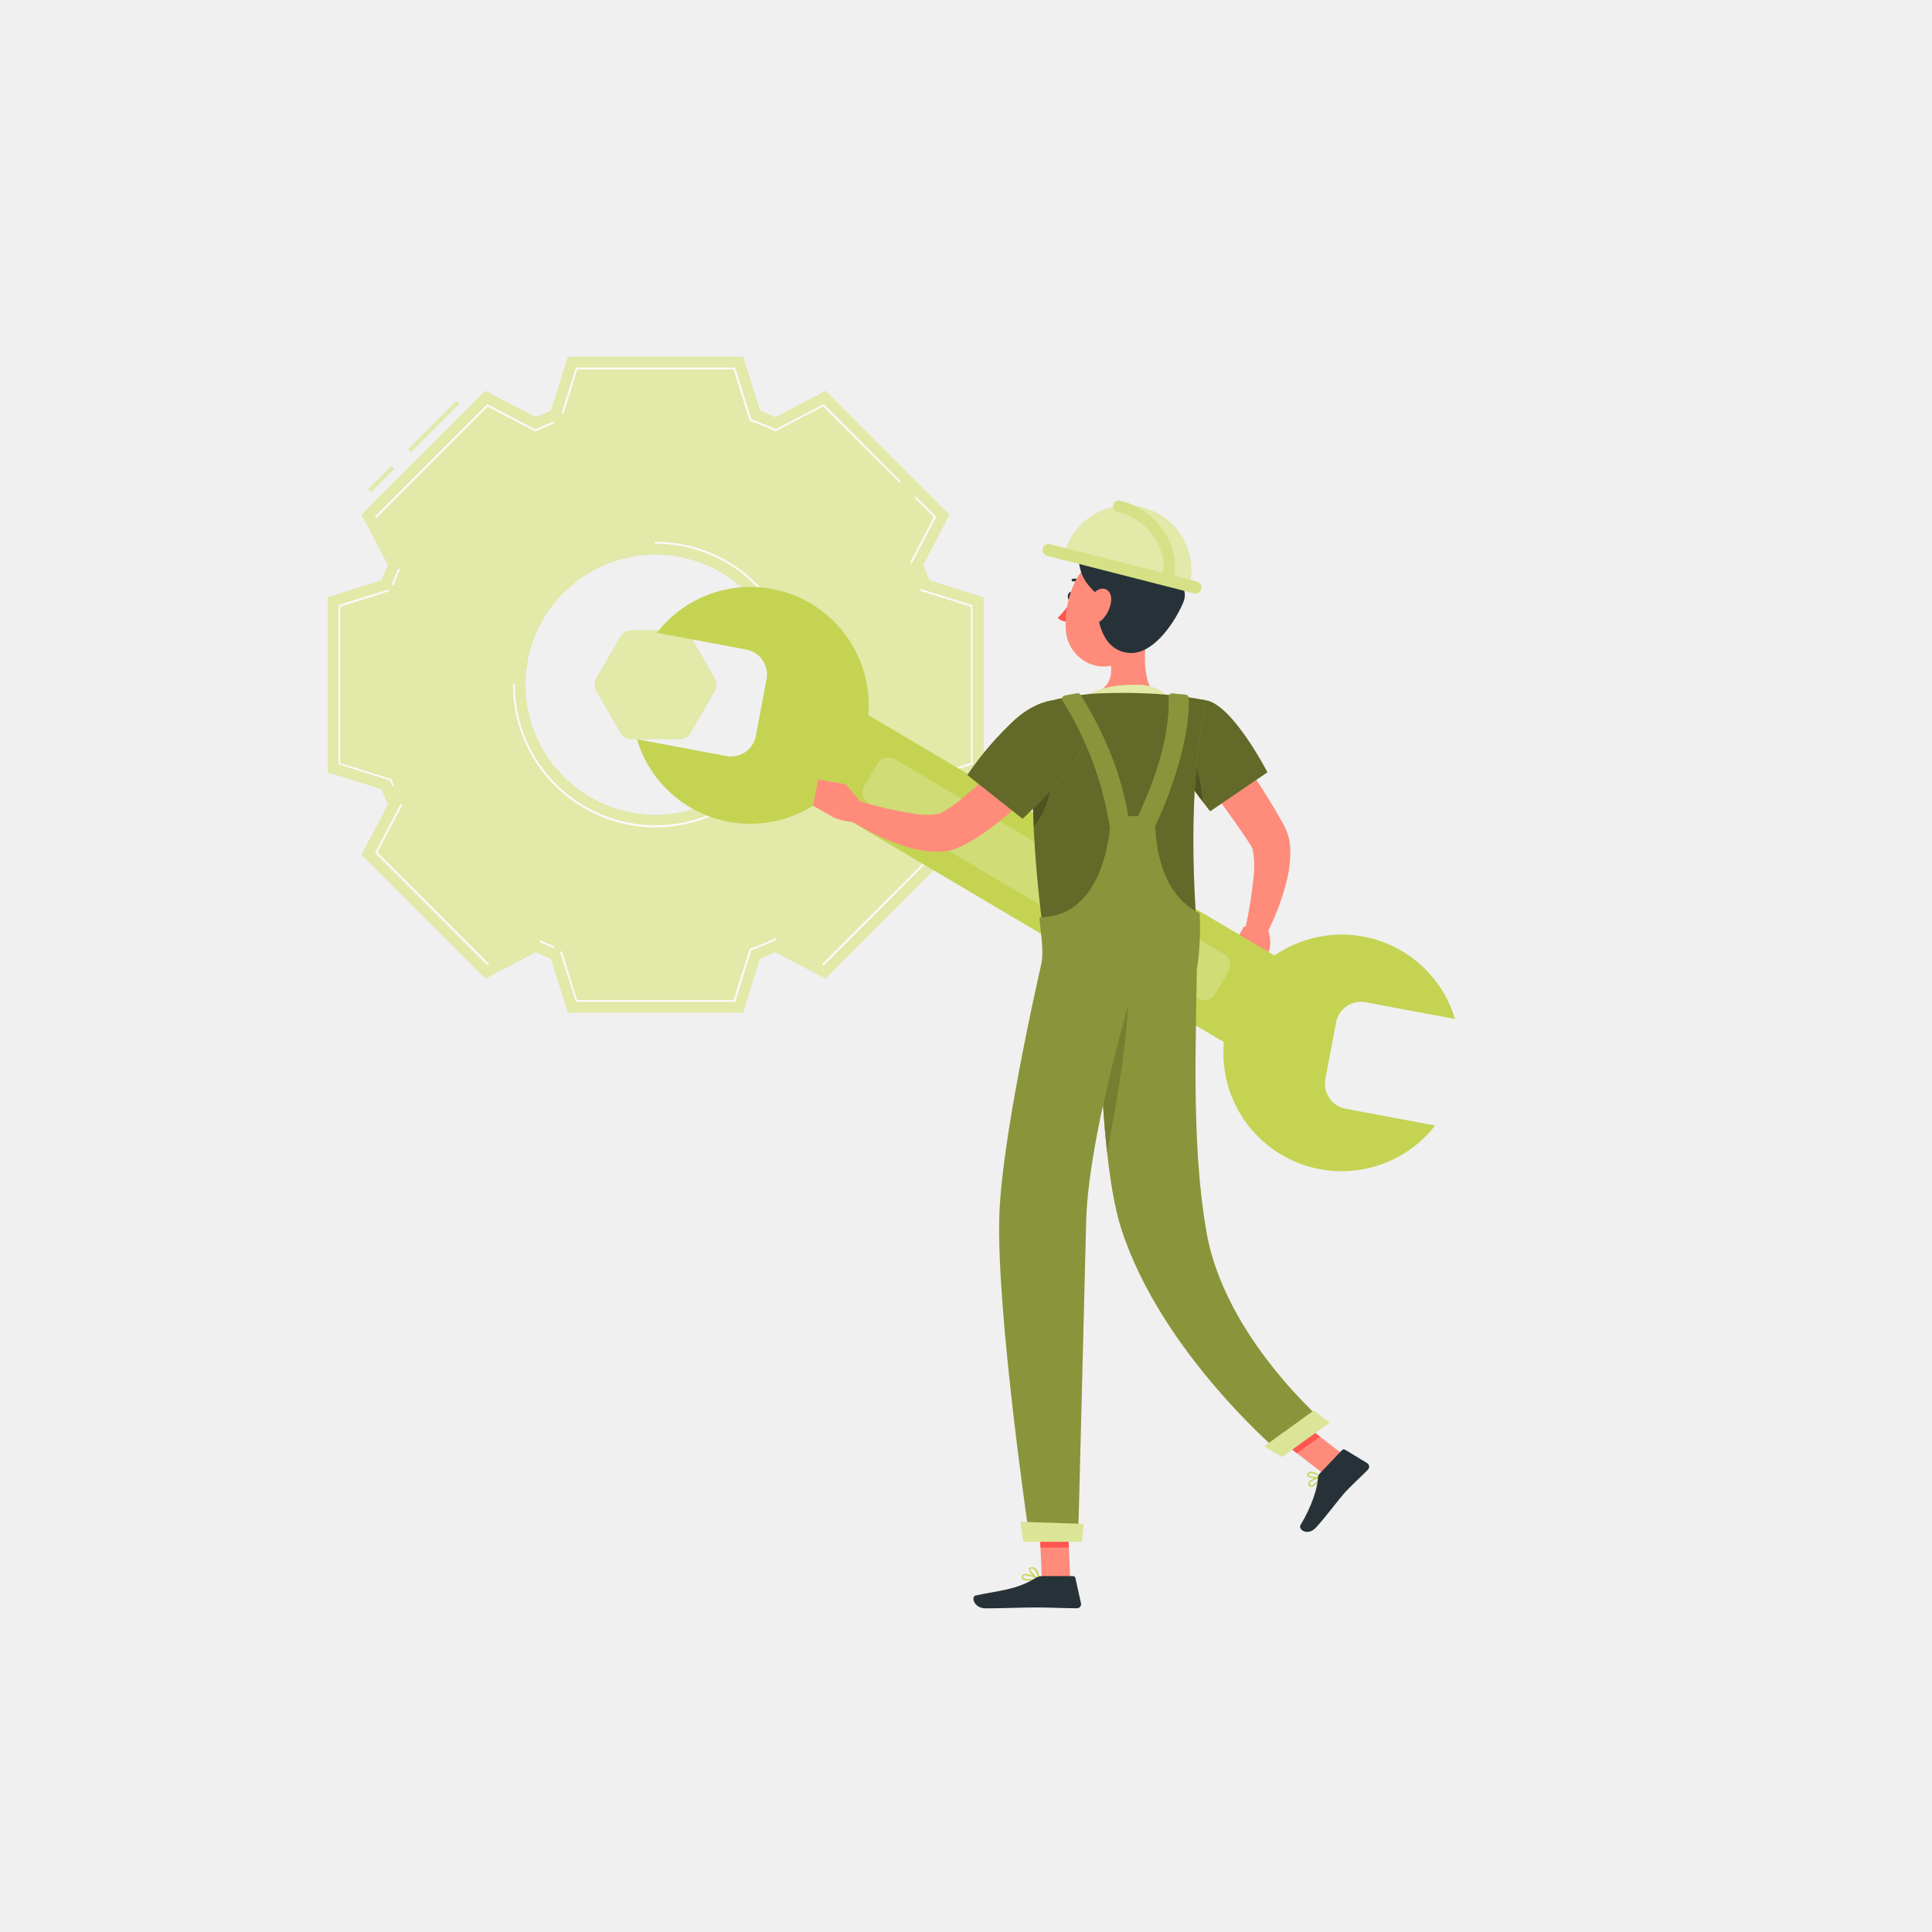
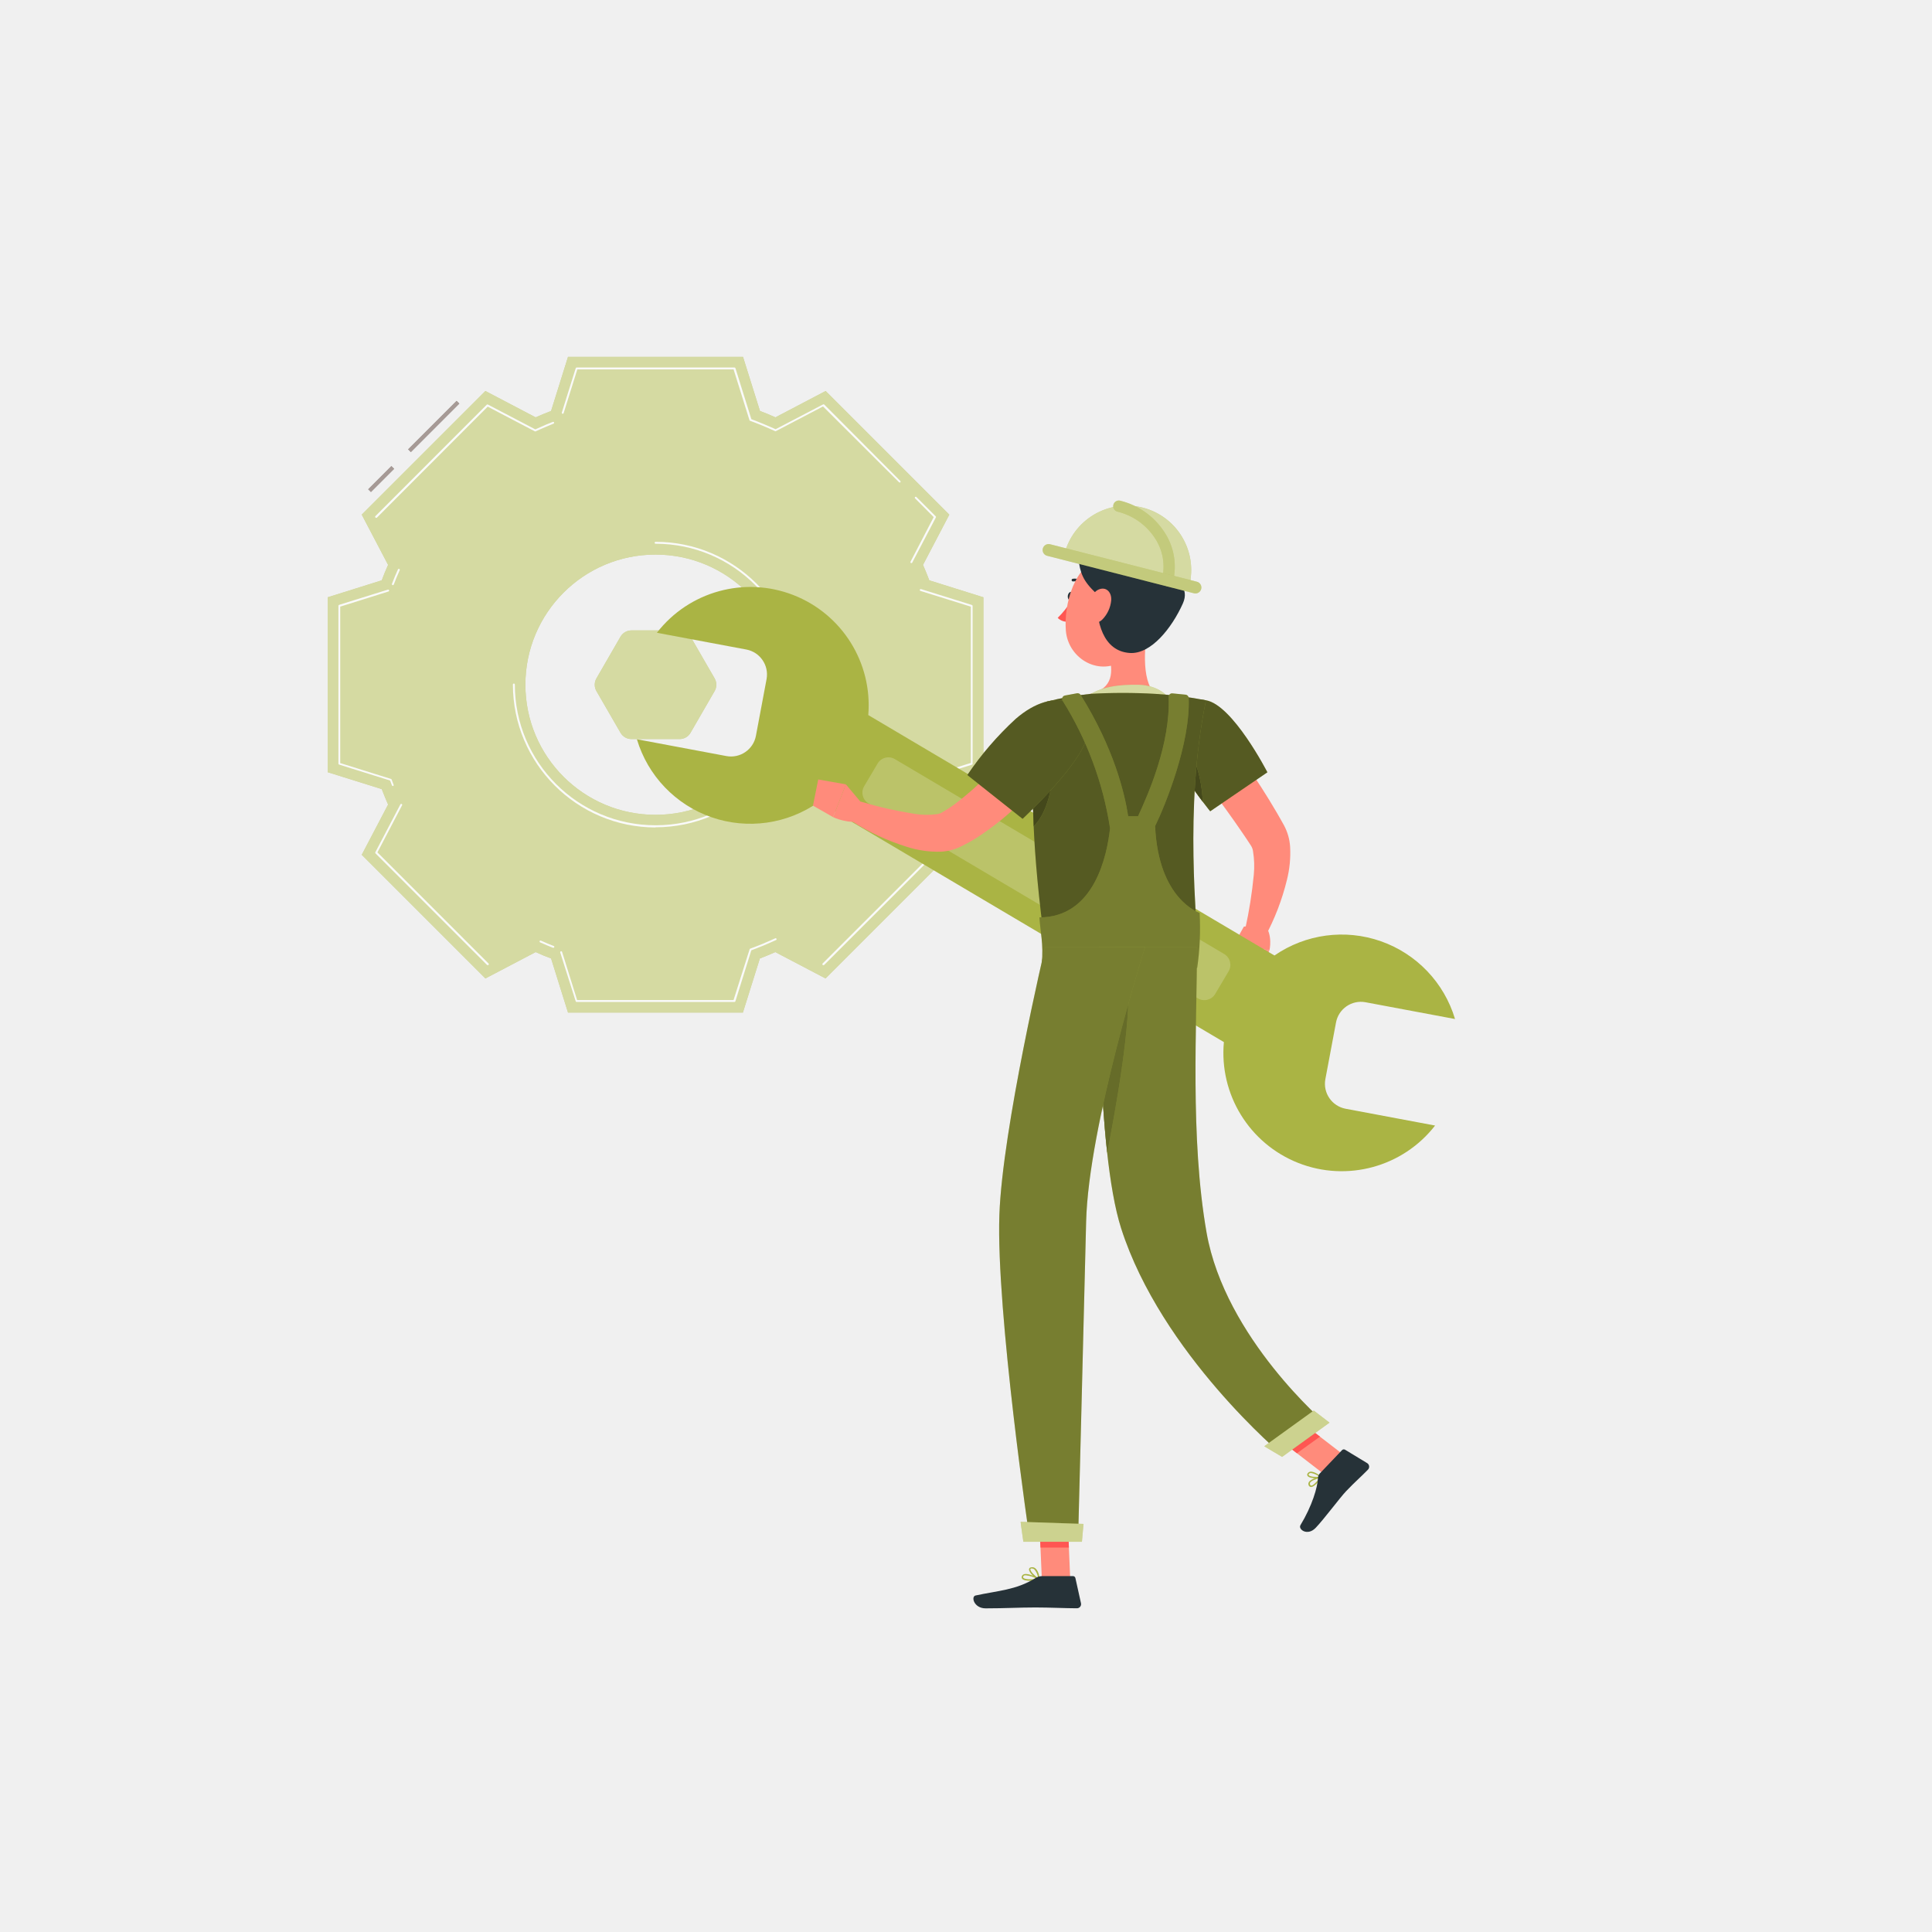
<svg xmlns="http://www.w3.org/2000/svg" viewBox="0 0 500 500">
  <g id="freepik--Gear--inject-2">
-     <path d="M175.89,163.15H163.41a3.27,3.27,0,0,0-2.82,1.62l-6.24,10.81a3.27,3.27,0,0,0,0,3.26l6.24,10.8a3.25,3.25,0,0,0,2.82,1.63h12.48a3.25,3.25,0,0,0,2.82-1.63l6.24-10.8a3.27,3.27,0,0,0,0-3.26l-6.24-10.81A3.27,3.27,0,0,0,175.89,163.15Z" style="fill:#C4D352" />
+     <path d="M175.89,163.15H163.41a3.27,3.27,0,0,0-2.82,1.62l-6.24,10.81a3.27,3.27,0,0,0,0,3.26l6.24,10.8a3.25,3.25,0,0,0,2.82,1.63h12.48a3.25,3.25,0,0,0,2.82-1.63l6.24-10.8a3.27,3.27,0,0,0,0-3.26l-6.24-10.81A3.27,3.27,0,0,0,175.89,163.15Z" style="fill:#AAB444" />
    <path d="M175.89,163.15H163.41a3.27,3.27,0,0,0-2.82,1.62l-6.24,10.81a3.27,3.27,0,0,0,0,3.26l6.24,10.8a3.25,3.25,0,0,0,2.82,1.63h12.48a3.25,3.25,0,0,0,2.82-1.63l6.24-10.8a3.27,3.27,0,0,0,0-3.26l-6.24-10.81A3.27,3.27,0,0,0,175.89,163.15Z" style="fill:#fff;opacity:0.5" />
-     <path d="M96,127.33l-.71-.71,6-6,.71.71ZM106.33,117l-.71-.71,12.54-12.54.71.7Z" style="fill:#C4D352" />
+     <path d="M96,127.33l-.71-.71,6-6,.71.71ZM106.33,117l-.71-.71,12.54-12.54.71.7Z" style="fill:#4D352C" />
    <path d="M96,127.33l-.71-.71,6-6,.71.71ZM106.33,117l-.71-.71,12.54-12.54.71.7Z" style="fill:#fff;opacity:0.5" />
-     <path d="M254.5,199.84V154.58l-14-4.39h0c-.5-1.34-1.05-2.66-1.63-4h0l6.81-13-32-32-13,6.82h0c-1.31-.59-2.62-1.14-4-1.65l-4.39-14H147l-4.38,14h0c-1.35.51-2.66,1.06-4,1.65l-13-6.82-32,32,6.82,13c-.59,1.31-1.14,2.62-1.64,4h0l-14,4.39v45.26l14,4.38c.51,1.34,1.06,2.66,1.64,4l-6.82,13,32,32,13-6.82h0c1.3.59,2.61,1.14,4,1.65h0l4.38,14h45.26l4.39-14c1.34-.51,2.65-1.06,4-1.65h0l13,6.82,32-32-6.82-13c.58-1.3,1.14-2.62,1.64-4ZM203.33,177.2a33.68,33.68,0,1,1-33.68-33.68A33.69,33.69,0,0,1,203.33,177.2Z" style="fill:#C4D352" />
+     <path d="M254.5,199.84V154.58l-14-4.39h0c-.5-1.34-1.05-2.66-1.63-4h0l6.81-13-32-32-13,6.82h0c-1.31-.59-2.62-1.14-4-1.65l-4.39-14H147l-4.38,14h0c-1.35.51-2.66,1.06-4,1.65l-13-6.82-32,32,6.82,13c-.59,1.31-1.14,2.62-1.64,4h0l-14,4.39v45.26l14,4.38c.51,1.34,1.06,2.66,1.64,4l-6.82,13,32,32,13-6.82h0c1.3.59,2.61,1.14,4,1.65h0l4.38,14h45.26l4.39-14c1.34-.51,2.65-1.06,4-1.65h0l13,6.82,32-32-6.82-13c.58-1.3,1.14-2.62,1.64-4ZM203.33,177.2a33.68,33.68,0,1,1-33.68-33.68A33.69,33.69,0,0,1,203.33,177.2Z" style="fill:#AAB444" />
    <path d="M254.5,199.84V154.58l-14-4.39h0c-.5-1.34-1.05-2.66-1.63-4h0l6.81-13-32-32-13,6.82h0c-1.31-.59-2.62-1.14-4-1.65l-4.39-14H147l-4.38,14h0c-1.35.51-2.66,1.06-4,1.65l-13-6.82-32,32,6.82,13c-.59,1.31-1.14,2.62-1.64,4h0l-14,4.39v45.26l14,4.38c.51,1.34,1.06,2.66,1.64,4l-6.82,13,32,32,13-6.82h0c1.3.59,2.61,1.14,4,1.65h0l4.38,14h45.26l4.39-14c1.34-.51,2.65-1.06,4-1.65h0l13,6.82,32-32-6.82-13c.58-1.3,1.14-2.62,1.64-4ZM203.33,177.2a33.68,33.68,0,1,1-33.68-33.68A33.69,33.69,0,0,1,203.33,177.2Z" style="fill:#fff;opacity:0.5" />
    <path d="M190.08,259.31H149.23a.25.25,0,0,1-.24-.18l-4-12.62a.25.25,0,0,1,.48-.15l3.89,12.45h40.48L194,245.67a.26.26,0,0,1,.15-.16l1.37-.51c1.16-.44,2.39-.95,3.78-1.57l1.33-.6a.25.25,0,0,1,.2.46l-1.33.59c-1.39.63-2.64,1.14-3.8,1.58l-1.26.48-4.12,13.19A.26.26,0,0,1,190.08,259.31Zm23-9.53a.29.29,0,0,1-.18-.07.25.25,0,0,1,0-.36l28.76-28.75-6.39-12.2a.24.24,0,0,1,0-.22l.6-1.33c.6-1.35,1.11-2.59,1.56-3.77l.51-1.37a.26.26,0,0,1,.16-.15l13.15-4.11V157l-13-4.06a.25.25,0,1,1,.15-.47l13.14,4.1a.26.26,0,0,1,.17.24v40.85a.25.25,0,0,1-.17.24L238.37,202l-.47,1.26c-.45,1.19-1,2.43-1.58,3.8l-.54,1.22,6.41,12.25a.24.24,0,0,1,0,.29l-28.88,28.89A.31.31,0,0,1,213.09,249.78Zm-86.87,0a.29.29,0,0,1-.18-.07L97.15,220.82a.26.26,0,0,1,0-.29l6.47-12.36a.26.26,0,0,1,.34-.11.25.25,0,0,1,.1.34l-6.38,12.2,28.75,28.75a.25.25,0,0,1,0,.36A.28.28,0,0,1,126.22,249.78Zm17-4.49-.09,0c-1-.39-2.09-.85-3.3-1.39a.25.25,0,1,1,.2-.45c1.2.53,2.27,1,3.28,1.37a.25.25,0,0,1,.14.33A.24.24,0,0,1,143.19,245.29Zm26.46-31.14a37,37,0,0,1-36.93-37,.25.25,0,0,1,.5,0,36.43,36.43,0,1,0,36.43-36.43.25.25,0,0,1,0-.5,36.94,36.94,0,0,1,0,73.88Zm-68-10.73a.27.27,0,0,1-.24-.17l-.47-1.25-13.21-4.13a.25.25,0,0,1-.17-.24V156.78a.26.26,0,0,1,.17-.24l12.63-3.94a.26.26,0,0,1,.32.16.27.27,0,0,1-.17.32L88.05,157v40.48l13.15,4.11a.23.23,0,0,1,.15.15l.52,1.37a.25.25,0,0,1-.14.32Zm0-52h-.09a.26.26,0,0,1-.14-.33c.48-1.28,1-2.5,1.55-3.74a.25.25,0,0,1,.33-.12.25.25,0,0,1,.13.33c-.56,1.22-1.06,2.44-1.54,3.71A.26.26,0,0,1,101.65,151.45Zm134.19-5.71-.12,0a.25.25,0,0,1-.1-.34l6-11.55L236.84,129a.25.25,0,1,1,.35-.35l5,5a.24.24,0,0,1,0,.29l-6.13,11.71A.25.25,0,0,1,235.84,145.74ZM97.33,134a.26.26,0,0,1-.18-.07.26.26,0,0,1,0-.35L126,104.71a.23.23,0,0,1,.29,0l12.25,6.41,1.22-.54c1.18-.53,2.26-1,3.3-1.39a.25.25,0,0,1,.33.14.25.25,0,0,1-.15.32c-1,.41-2.1.86-3.27,1.38l-1.33.6a.28.28,0,0,1-.22,0l-12.2-6.39L97.51,134A.24.24,0,0,1,97.33,134Zm135.52-9.12a.26.26,0,0,1-.18-.07L213,105.19l-12.2,6.39a.22.22,0,0,1-.21,0l-1.33-.6c-1.37-.61-2.61-1.12-3.78-1.57l-1.37-.51a.26.26,0,0,1-.15-.16l-4.11-13.14H149.41l-3.54,11.31a.24.24,0,0,1-.31.16.25.25,0,0,1-.16-.31L149,95.28a.25.25,0,0,1,.24-.17h40.85a.26.26,0,0,1,.24.17l4.12,13.2,1.26.48c1.18.44,2.42,1,3.8,1.58l1.22.54L213,104.67a.24.24,0,0,1,.29,0L233,124.47a.25.25,0,0,1,0,.36A.26.26,0,0,1,232.85,124.9Z" style="fill:#fafafa" />
  </g>
  <g id="freepik--Character--inject-2">
    <path d="M313.34,185.39c3.13,4,6.06,8,8.92,12.13s5.58,8.35,8.15,12.75c.65,1.09,1.27,2.23,1.9,3.35a13.49,13.49,0,0,1,1.57,5.49,28.65,28.65,0,0,1-.84,8.67,61.61,61.61,0,0,1-5.62,14.61l-5.15-2a115.55,115.55,0,0,0,2.21-14,23.47,23.47,0,0,0-.2-6.1,3.71,3.71,0,0,0-.61-1.56c-.66-1-1.3-2-2-3-2.71-4-5.58-7.91-8.47-11.84l-8.69-11.78Z" style="fill:#ff8b7b" />
    <path d="M321.91,239.81l-2.66,4.76,9.28,1.37s1-4-1.33-6.76Z" style="fill:#ff8b7b" />
    <polygon points="317.85 250.9 325.58 251.68 328.53 245.94 319.25 244.57 317.85 250.9" style="fill:#ff8b7b" />
-     <path d="M343,279.3l2.76-14.69a6.55,6.55,0,0,1,7.63-5.23l23.17,4.34a30.62,30.62,0,0,0-46.73-16.44L224.71,185.06A30.62,30.62,0,0,0,170,163.76l23.17,4.34a6.57,6.57,0,0,1,5.22,7.64l-2.76,14.7a6.56,6.56,0,0,1-7.63,5.23l-23.17-4.35a30.62,30.62,0,0,0,47,16.27l104.91,62.1a30.62,30.62,0,0,0,54.66,21.6l-23.17-4.35A6.57,6.57,0,0,1,343,279.3Z" style="fill:#C4D352" />
-     <rect x="218.02" y="220.75" width="105.56" height="13.34" rx="3.26" transform="translate(153.6 -106.22) rotate(30.62)" style="fill:#C4D352" />
+     <path d="M343,279.3l2.76-14.69a6.55,6.55,0,0,1,7.63-5.23l23.17,4.34a30.62,30.62,0,0,0-46.73-16.44L224.71,185.06A30.62,30.62,0,0,0,170,163.76l23.17,4.34a6.57,6.57,0,0,1,5.22,7.64l-2.76,14.7a6.56,6.56,0,0,1-7.63,5.23l-23.17-4.35a30.62,30.62,0,0,0,47,16.27l104.91,62.1a30.62,30.62,0,0,0,54.66,21.6l-23.17-4.35A6.57,6.57,0,0,1,343,279.3Z" style="fill:#AAB444" />
+     <rect x="218.02" y="220.75" width="105.56" height="13.34" rx="3.26" transform="translate(153.6 -106.22) rotate(30.62)" style="fill:#AAB444" />
    <rect x="218.02" y="220.75" width="105.56" height="13.34" rx="3.26" transform="translate(153.6 -106.22) rotate(30.62)" style="fill:#fff;opacity:0.2" />
    <path d="M277.74,154.31c-.1.59-.48,1-.86,1s-.62-.59-.53-1.17.48-1,.86-.95S277.83,153.73,277.74,154.31Z" style="fill:#263238" />
    <path d="M277.31,155.33a21.22,21.22,0,0,1-3.58,4.57,3.44,3.44,0,0,0,2.72,1Z" style="fill:#ff5652" />
    <path d="M280.37,151.4a.33.33,0,0,1-.24-.1,2.75,2.75,0,0,0-2.37-.83.35.35,0,0,1-.42-.27.34.34,0,0,1,.27-.41,3.43,3.43,0,0,1,3,1,.37.37,0,0,1,0,.5A.39.39,0,0,1,280.37,151.4Z" style="fill:#263238" />
    <path d="M297.27,160.76c-1,5.38-2.1,15.23,1.66,18.81,0,0-1.47,5.45-11.46,5.45-11,0-5.25-5.45-5.25-5.45,6-1.43,5.84-5.88,4.8-10Z" style="fill:#ff8b7b" />
-     <path d="M304,183.61a1.93,1.93,0,0,1-.27-.58c-.84-3.19-4.37-5.68-8.95-5.81-4.83-.12-10.28.46-13.5,3.12-1.42,1.17.15,2.88.15,2.88Z" style="fill:#C4D352" />
+     <path d="M304,183.61a1.93,1.93,0,0,1-.27-.58c-.84-3.19-4.37-5.68-8.95-5.81-4.83-.12-10.28.46-13.5,3.12-1.42,1.17.15,2.88.15,2.88Z" style="fill:#AAB444" />
    <path d="M304,183.61a1.93,1.93,0,0,1-.27-.58c-.84-3.19-4.37-5.68-8.95-5.81-4.83-.12-10.28.46-13.5,3.12-1.42,1.17.15,2.88.15,2.88Z" style="fill:#fff;opacity:0.5" />
-     <path d="M339.31,384.83h-.07a.71.71,0,0,1-.6-.57.82.82,0,0,1,.09-.68c.56-.95,3-1.45,3.07-1.47a.18.18,0,0,1,.18.07.19.19,0,0,1,0,.19C341.61,383,340.24,384.83,339.31,384.83Zm2.15-2.29c-.8.21-2.1.64-2.43,1.21a.42.42,0,0,0,0,.39c.09.31.25.33.29.34C339.77,384.54,340.83,383.46,341.46,382.54Z" style="fill:#C4D352" />
-     <path d="M340.64,382.58c-.91,0-1.93-.17-2.24-.61a.58.58,0,0,1,.06-.72,1,1,0,0,1,.67-.38c1.1-.12,2.75,1.21,2.82,1.27a.17.17,0,0,1-.06.3A4.63,4.63,0,0,1,340.64,382.58Zm-1.34-1.37h-.13a.57.57,0,0,0-.43.24c-.14.18-.08.27-.05.3.28.41,1.81.57,2.74.42A4.63,4.63,0,0,0,339.3,381.21Z" style="fill:#C4D352" />
-     <path d="M266.68,409.11c-.94,0-1.85-.13-2.16-.55a.66.66,0,0,1,0-.76.89.89,0,0,1,.56-.41c1.22-.33,3.79,1.13,3.9,1.2a.17.17,0,0,1,.08.18.18.18,0,0,1-.14.14A13.29,13.29,0,0,1,266.68,409.11Zm-1.17-1.42a1.15,1.15,0,0,0-.33,0,.51.51,0,0,0-.34.24c-.13.22-.08.33,0,.39.34.47,2.2.48,3.57.29A7.87,7.87,0,0,0,265.51,407.69Z" style="fill:#C4D352" />
-     <path d="M268.9,408.91h-.07c-.89-.4-2.65-2-2.51-2.82,0-.2.17-.44.65-.49a1.3,1.3,0,0,1,1,.3c.94.77,1.13,2.75,1.14,2.83a.17.17,0,0,1-.07.16A.19.19,0,0,1,268.9,408.91Zm-1.79-3H267c-.31,0-.33.15-.34.19-.08.5,1.12,1.75,2,2.29a4.08,4.08,0,0,0-1-2.26A.92.92,0,0,0,267.11,405.93Z" style="fill:#C4D352" />
+     <path d="M339.31,384.83h-.07a.71.71,0,0,1-.6-.57.82.82,0,0,1,.09-.68c.56-.95,3-1.45,3.07-1.47a.18.18,0,0,1,.18.07.19.19,0,0,1,0,.19C341.61,383,340.24,384.83,339.31,384.83Zm2.15-2.29c-.8.21-2.1.64-2.43,1.21a.42.42,0,0,0,0,.39c.09.31.25.33.29.34C339.77,384.54,340.83,383.46,341.46,382.54Z" style="fill:#AAB444" />
+     <path d="M340.64,382.58c-.91,0-1.93-.17-2.24-.61a.58.58,0,0,1,.06-.72,1,1,0,0,1,.67-.38c1.1-.12,2.75,1.21,2.82,1.27a.17.17,0,0,1-.06.3A4.63,4.63,0,0,1,340.64,382.58Zm-1.34-1.37h-.13a.57.57,0,0,0-.43.24c-.14.18-.08.27-.05.3.28.41,1.81.57,2.74.42A4.63,4.63,0,0,0,339.3,381.21Z" style="fill:#AAB444" />
+     <path d="M266.68,409.11c-.94,0-1.85-.13-2.16-.55a.66.66,0,0,1,0-.76.89.89,0,0,1,.56-.41c1.22-.33,3.79,1.13,3.9,1.2a.17.17,0,0,1,.08.18.18.18,0,0,1-.14.14A13.29,13.29,0,0,1,266.68,409.11Zm-1.17-1.42a1.15,1.15,0,0,0-.33,0,.51.51,0,0,0-.34.24c-.13.22-.08.33,0,.39.34.47,2.2.48,3.57.29A7.87,7.87,0,0,0,265.51,407.69Z" style="fill:#AAB444" />
+     <path d="M268.9,408.91h-.07c-.89-.4-2.65-2-2.51-2.82,0-.2.17-.44.65-.49a1.3,1.3,0,0,1,1,.3c.94.77,1.13,2.75,1.14,2.83a.17.17,0,0,1-.07.16A.19.19,0,0,1,268.9,408.91Zm-1.79-3H267c-.31,0-.33.15-.34.19-.08.5,1.12,1.75,2,2.29a4.08,4.08,0,0,0-1-2.26A.92.92,0,0,0,267.11,405.93Z" style="fill:#AAB444" />
    <polygon points="276.98 408.74 269.63 408.74 268.9 391.73 276.25 391.73 276.98 408.74" style="fill:#ff8b7b" />
    <polygon points="348.41 377.05 342.45 381.35 328.39 370.51 334.35 366.22 348.41 377.05" style="fill:#ff8b7b" />
    <path d="M341.6,381.29l5.72-6a.63.63,0,0,1,.79-.1l5.72,3.47a1.09,1.09,0,0,1,.2,1.68c-2,2.05-3.13,2.94-5.64,5.56-1.55,1.61-5.75,7.27-7.89,9.5s-4.61.4-3.94-.7c3-4.94,4.46-9.84,4.54-12.28A1.81,1.81,0,0,1,341.6,381.29Z" style="fill:#263238" />
    <path d="M269.68,407.89h8a.64.64,0,0,1,.63.5l1.45,6.53a1.07,1.07,0,0,1-1.06,1.3c-2.89,0-7.07-.21-10.71-.21-4.26,0-7.93.23-12.92.23-3,0-3.85-3.05-2.59-3.33,5.75-1.25,10.44-1.39,15.41-4.45A3.41,3.41,0,0,1,269.68,407.89Z" style="fill:#263238" />
-     <path d="M303.06,195.08c1,1.85,2.13,3.64,3.22,5.31,1.88,2.89,3.7,5.39,5,7.11,1.17,1.55,1.92,2.46,1.92,2.46L328,199.87s-9-17.52-15.93-18.64C304.94,180.1,298.41,186.78,303.06,195.08Z" style="fill:#C4D352" />
+     <path d="M303.06,195.08c1,1.85,2.13,3.64,3.22,5.31,1.88,2.89,3.7,5.39,5,7.11,1.17,1.55,1.92,2.46,1.92,2.46L328,199.87s-9-17.52-15.93-18.64C304.94,180.1,298.41,186.78,303.06,195.08Z" style="fill:#AAB444" />
    <path d="M303.06,195.08c1,1.85,2.13,3.64,3.22,5.31,1.88,2.89,3.7,5.39,5,7.11,1.17,1.55,1.92,2.46,1.92,2.46L328,199.87s-9-17.52-15.93-18.64C304.94,180.1,298.41,186.78,303.06,195.08Z" style="opacity:0.5" />
-     <path d="M306.28,200.39c1.88,2.89,3.7,5.39,5,7.11-.15-3.44-.86-9-3.53-13.24C306.78,195.22,306.39,197.7,306.28,200.39Z" style="fill:#C4D352" />
+     <path d="M306.28,200.39c1.88,2.89,3.7,5.39,5,7.11-.15-3.44-.86-9-3.53-13.24C306.78,195.22,306.39,197.7,306.28,200.39Z" style="fill:#AAB444" />
    <path d="M306.28,200.39c1.88,2.89,3.7,5.39,5,7.11-.15-3.44-.86-9-3.53-13.24C306.78,195.22,306.39,197.7,306.28,200.39Z" style="opacity:0.6" />
-     <path d="M267.31,205.56c0,2.5.06,5.25.2,8.28.36,8.24,1.26,18.51,3,31.27h39.29c.27-6-3.52-35.46,2.3-63.88a102.86,102.86,0,0,0-13.16-1.66,145.27,145.27,0,0,0-16.7,0,74.93,74.93,0,0,0-11.3,2S267.3,185.7,267.31,205.56Z" style="fill:#C4D352" />
+     <path d="M267.31,205.56c0,2.5.06,5.25.2,8.28.36,8.24,1.26,18.51,3,31.27h39.29c.27-6-3.52-35.46,2.3-63.88a102.86,102.86,0,0,0-13.16-1.66,145.27,145.27,0,0,0-16.7,0,74.93,74.93,0,0,0-11.3,2S267.3,185.7,267.31,205.56Z" style="fill:#AAB444" />
    <path d="M267.31,205.56c0,2.5.06,5.25.2,8.28.36,8.24,1.26,18.51,3,31.27h39.29c.27-6-3.52-35.46,2.3-63.88a102.86,102.86,0,0,0-13.16-1.66,145.27,145.27,0,0,0-16.7,0,74.93,74.93,0,0,0-11.3,2S267.3,185.7,267.31,205.56Z" style="opacity:0.5" />
-     <path d="M267.31,205.56c0,2.5.06,5.25.2,8.28,4.61-4.5,4.92-13.69,4.92-13.69Z" style="fill:#C4D352" />
+     <path d="M267.31,205.56c0,2.5.06,5.25.2,8.28,4.61-4.5,4.92-13.69,4.92-13.69Z" style="fill:#AAB444" />
    <path d="M267.31,205.56c0,2.5.06,5.25.2,8.28,4.61-4.5,4.92-13.69,4.92-13.69Z" style="opacity:0.6" />
    <path d="M275.5,194.15a35,35,0,0,1-2.5,3.64c-.83,1.08-1.66,2.1-2.51,3.11-1.69,2-3.5,3.93-5.34,5.8a74.19,74.19,0,0,1-12.45,10.16,40.75,40.75,0,0,1-3.75,2.08l-.51.24-.25.12-.31.13a11.41,11.41,0,0,1-1.52.52l-.73.19-.7.12a11.14,11.14,0,0,1-1.35.15,26.08,26.08,0,0,1-8.88-1.25,58.53,58.53,0,0,1-14.35-6.71l2.37-5a106.47,106.47,0,0,0,13.87,3.16,19.68,19.68,0,0,0,6,.08,2.78,2.78,0,0,0,.5-.13l.22-.06.16-.07c.13,0,.16-.1.24-.13l.6-.35a29.76,29.76,0,0,0,2.67-1.75,76.29,76.29,0,0,0,10.25-9.28c1.63-1.71,3.2-3.5,4.73-5.28.76-.9,1.5-1.8,2.19-2.71s1.4-1.84,1.81-2.48Z" style="fill:#ff8b7b" />
    <path d="M223.8,208.8,218.92,203l-3.32,8.48s4.21,2,7.49.84Z" style="fill:#ff8b7b" />
    <polygon points="211.76 201.73 210.4 208.5 215.6 211.47 218.92 202.99 211.76 201.73" style="fill:#ff8b7b" />
-     <path d="M281.39,190.17c-.87,7-16.75,21.75-16.75,21.75l-14.3-11.34a82.57,82.57,0,0,1,12.52-14.53C273.22,177.07,282.44,181.81,281.39,190.17Z" style="fill:#C4D352" />
+     <path d="M281.39,190.17c-.87,7-16.75,21.75-16.75,21.75l-14.3-11.34a82.57,82.57,0,0,1,12.52-14.53C273.22,177.07,282.44,181.81,281.39,190.17Z" style="fill:#AAB444" />
    <path d="M281.39,190.17c-.87,7-16.75,21.75-16.75,21.75l-14.3-11.34a82.57,82.57,0,0,1,12.52-14.53C273.22,177.07,282.44,181.81,281.39,190.17Z" style="opacity:0.5" />
-     <path d="M269,237.42c14.27,0,17.53-16.14,18.28-23.07a87.14,87.14,0,0,0-12.27-33,.89.89,0,0,1,.59-1.35l3.13-.58a.93.93,0,0,1,.93.41c8.59,13.75,11.4,25.41,12.31,31.41h2.56c2.62-5.7,8.39-18.69,7.92-30.86a.88.88,0,0,1,1-.93l3.36.33a.88.88,0,0,1,.82.84c.49,11.73-6.14,28-8.69,33.17.87,19.14,11.52,22.45,11.52,22.45a72,72,0,0,1-.63,14.25c-22.55,3.66-33.79,1.43-40.22-1.23C270.11,244.45,269.21,241.08,269,237.42Z" style="fill:#C4D352" />
+     <path d="M269,237.42c14.27,0,17.53-16.14,18.28-23.07a87.14,87.14,0,0,0-12.27-33,.89.89,0,0,1,.59-1.35l3.13-.58a.93.93,0,0,1,.93.41c8.59,13.75,11.4,25.41,12.31,31.41h2.56c2.62-5.7,8.39-18.69,7.92-30.86a.88.88,0,0,1,1-.93l3.36.33a.88.88,0,0,1,.82.84c.49,11.73-6.14,28-8.69,33.17.87,19.14,11.52,22.45,11.52,22.45a72,72,0,0,1-.63,14.25c-22.55,3.66-33.79,1.43-40.22-1.23C270.11,244.45,269.21,241.08,269,237.42Z" style="fill:#AAB444" />
    <path d="M269,237.42c14.27,0,17.53-16.14,18.28-23.07a87.14,87.14,0,0,0-12.27-33,.89.89,0,0,1,.59-1.35l3.13-.58a.93.93,0,0,1,.93.41c8.59,13.75,11.4,25.41,12.31,31.41h2.56c2.62-5.7,8.39-18.69,7.92-30.86a.88.88,0,0,1,1-.93l3.36.33a.88.88,0,0,1,.82.84c.49,11.73-6.14,28-8.69,33.17.87,19.14,11.52,22.45,11.52,22.45a72,72,0,0,1-.63,14.25c-22.55,3.66-33.79,1.43-40.22-1.23C270.11,244.45,269.21,241.08,269,237.42Z" style="opacity:0.3" />
    <polygon points="268.9 391.73 269.28 400.5 276.63 400.5 276.25 391.73 268.9 391.73" style="fill:#ff5652" />
    <polygon points="334.36 366.22 328.4 370.52 335.65 376.1 341.61 371.8 334.36 366.22" style="fill:#ff5652" />
    <path d="M297.46,156.13c-1.57,7.12-2.13,11.37-6.34,14.49-6.33,4.7-14.69,0-15.28-7.43-.53-6.7,2.12-17.22,9.61-19A10,10,0,0,1,297.46,156.13Z" style="fill:#ff8b7b" />
    <path d="M303.81,145.08c6.25.17,3.68,3.46.55,5.27,0,0,3.61,1.73,1.75,5.86-2.82,6.27-8.22,13.16-13.73,12.78-6.86-.47-8.81-7.93-8.56-15.29-3.62-3.41-4.23-5.29-4.79-9.39C277.9,136.18,283,131.71,303.81,145.08Z" style="fill:#263238" />
-     <path d="M295.76,131.38a16.66,16.66,0,0,1,12,20.27l-32.29-8.24A16.67,16.67,0,0,1,295.76,131.38Z" style="fill:#C4D352" />
+     <path d="M295.76,131.38a16.66,16.66,0,0,1,12,20.27l-32.29-8.24A16.67,16.67,0,0,1,295.76,131.38Z" style="fill:#AAB444" />
    <path d="M295.76,131.38a16.66,16.66,0,0,1,12,20.27l-32.29-8.24A16.67,16.67,0,0,1,295.76,131.38Z" style="fill:#fff;opacity:0.5" />
-     <path d="M302.14,151.67a1.44,1.44,0,0,1-1.41-1.82,13.34,13.34,0,0,0-1.91-10.69,16.14,16.14,0,0,0-9.63-6.75,1.46,1.46,0,0,1,.72-2.83,19.05,19.05,0,0,1,11.35,8,16.24,16.24,0,0,1,2.3,13A1.46,1.46,0,0,1,302.14,151.67Z" style="fill:#C4D352" />
+     <path d="M302.14,151.67a1.44,1.44,0,0,1-1.41-1.82,13.34,13.34,0,0,0-1.91-10.69,16.14,16.14,0,0,0-9.63-6.75,1.46,1.46,0,0,1,.72-2.83,19.05,19.05,0,0,1,11.35,8,16.24,16.24,0,0,1,2.3,13A1.46,1.46,0,0,1,302.14,151.67Z" style="fill:#AAB444" />
    <path d="M302.14,151.67a1.44,1.44,0,0,1-1.41-1.82,13.34,13.34,0,0,0-1.91-10.69,16.14,16.14,0,0,0-9.63-6.75,1.46,1.46,0,0,1,.72-2.83,19.05,19.05,0,0,1,11.35,8,16.24,16.24,0,0,1,2.3,13A1.46,1.46,0,0,1,302.14,151.67Z" style="fill:#fff;opacity:0.3" />
-     <path d="M271,143.84l38,9.7a1.54,1.54,0,0,0,1.87-1.11h0a1.55,1.55,0,0,0-1.11-1.88l-38-9.7a1.55,1.55,0,0,0-1.88,1.12h0A1.54,1.54,0,0,0,271,143.84Z" style="fill:#C4D352" />
+     <path d="M271,143.84l38,9.7a1.54,1.54,0,0,0,1.87-1.11h0a1.55,1.55,0,0,0-1.11-1.88l-38-9.7a1.55,1.55,0,0,0-1.88,1.12h0A1.54,1.54,0,0,0,271,143.84Z" style="fill:#AAB444" />
    <path d="M271,143.84l38,9.7a1.54,1.54,0,0,0,1.87-1.11h0a1.55,1.55,0,0,0-1.11-1.88l-38-9.7a1.55,1.55,0,0,0-1.88,1.12h0A1.54,1.54,0,0,0,271,143.84Z" style="fill:#fff;opacity:0.3" />
    <path d="M287.57,155.46a8.16,8.16,0,0,1-2.22,4.8c-1.66,1.71-3.3.56-3.51-1.6-.19-1.94.45-5.17,2.44-6.07S287.78,153.29,287.57,155.46Z" style="fill:#ff8b7b" />
-     <path d="M284.43,245.11s-.85,52.28,5.72,72.78C300.56,350.36,332,376.66,332,376.66l11.24-8.11S317.06,346.33,312.26,319c-4.31-24.57-2.48-53.8-2.48-73.87Z" style="fill:#C4D352" />
+     <path d="M284.43,245.11s-.85,52.28,5.72,72.78C300.56,350.36,332,376.66,332,376.66l11.24-8.11S317.06,346.33,312.26,319c-4.31-24.57-2.48-53.8-2.48-73.87Z" style="fill:#AAB444" />
    <path d="M284.43,245.11s-.85,52.28,5.72,72.78C300.56,350.36,332,376.66,332,376.66l11.24-8.11S317.06,346.33,312.26,319c-4.31-24.57-2.48-53.8-2.48-73.87Z" style="opacity:0.3" />
-     <path d="M291.76,254.09c1.39,9.42-3.52,35.65-5.22,44.24-1.78-16.06-2.11-35.11-2.14-45.51C288,250.38,291.12,249.75,291.76,254.09Z" style="fill:#C4D352" />
+     <path d="M291.76,254.09c1.39,9.42-3.52,35.65-5.22,44.24-1.78-16.06-2.11-35.11-2.14-45.51C288,250.38,291.12,249.75,291.76,254.09Z" style="fill:#AAB444" />
    <path d="M291.76,254.09c1.39,9.42-3.52,35.65-5.22,44.24-1.78-16.06-2.11-35.11-2.14-45.51C288,250.38,291.12,249.75,291.76,254.09Z" style="opacity:0.4" />
-     <path d="M327.19,374.29c-.05,0,4.62,2.75,4.62,2.75l12.27-8.86L340,365.05Z" style="fill:#C4D352" />
+     <path d="M327.19,374.29c-.05,0,4.62,2.75,4.62,2.75l12.27-8.86L340,365.05Z" style="fill:#AAB444" />
    <path d="M327.19,374.29c-.05,0,4.62,2.75,4.62,2.75l12.27-8.86L340,365.05Z" style="fill:#fff;opacity:0.4" />
-     <path d="M270.49,245.11s-11.07,46.9-11.85,69.3c-.87,25.13,7.9,84.39,7.9,84.39H279s1.54-59.72,2.09-82.61c.6-24.95,15.25-71.08,15.25-71.08Z" style="fill:#C4D352" />
+     <path d="M270.49,245.11s-11.07,46.9-11.85,69.3c-.87,25.13,7.9,84.39,7.9,84.39H279s1.54-59.72,2.09-82.61c.6-24.95,15.25-71.08,15.25-71.08Z" style="fill:#AAB444" />
    <path d="M270.49,245.11s-11.07,46.9-11.85,69.3c-.87,25.13,7.9,84.39,7.9,84.39H279s1.54-59.72,2.09-82.61c.6-24.95,15.25-71.08,15.25-71.08Z" style="opacity:0.3" />
-     <path d="M264.14,393.84c-.05,0,.71,5.17.71,5.17H280l.41-4.61Z" style="fill:#C4D352" />
+     <path d="M264.14,393.84c-.05,0,.71,5.17.71,5.17H280l.41-4.61Z" style="fill:#AAB444" />
    <path d="M264.14,393.84c-.05,0,.71,5.17.71,5.17H280l.41-4.61Z" style="fill:#fff;opacity:0.4" />
  </g>
</svg>
